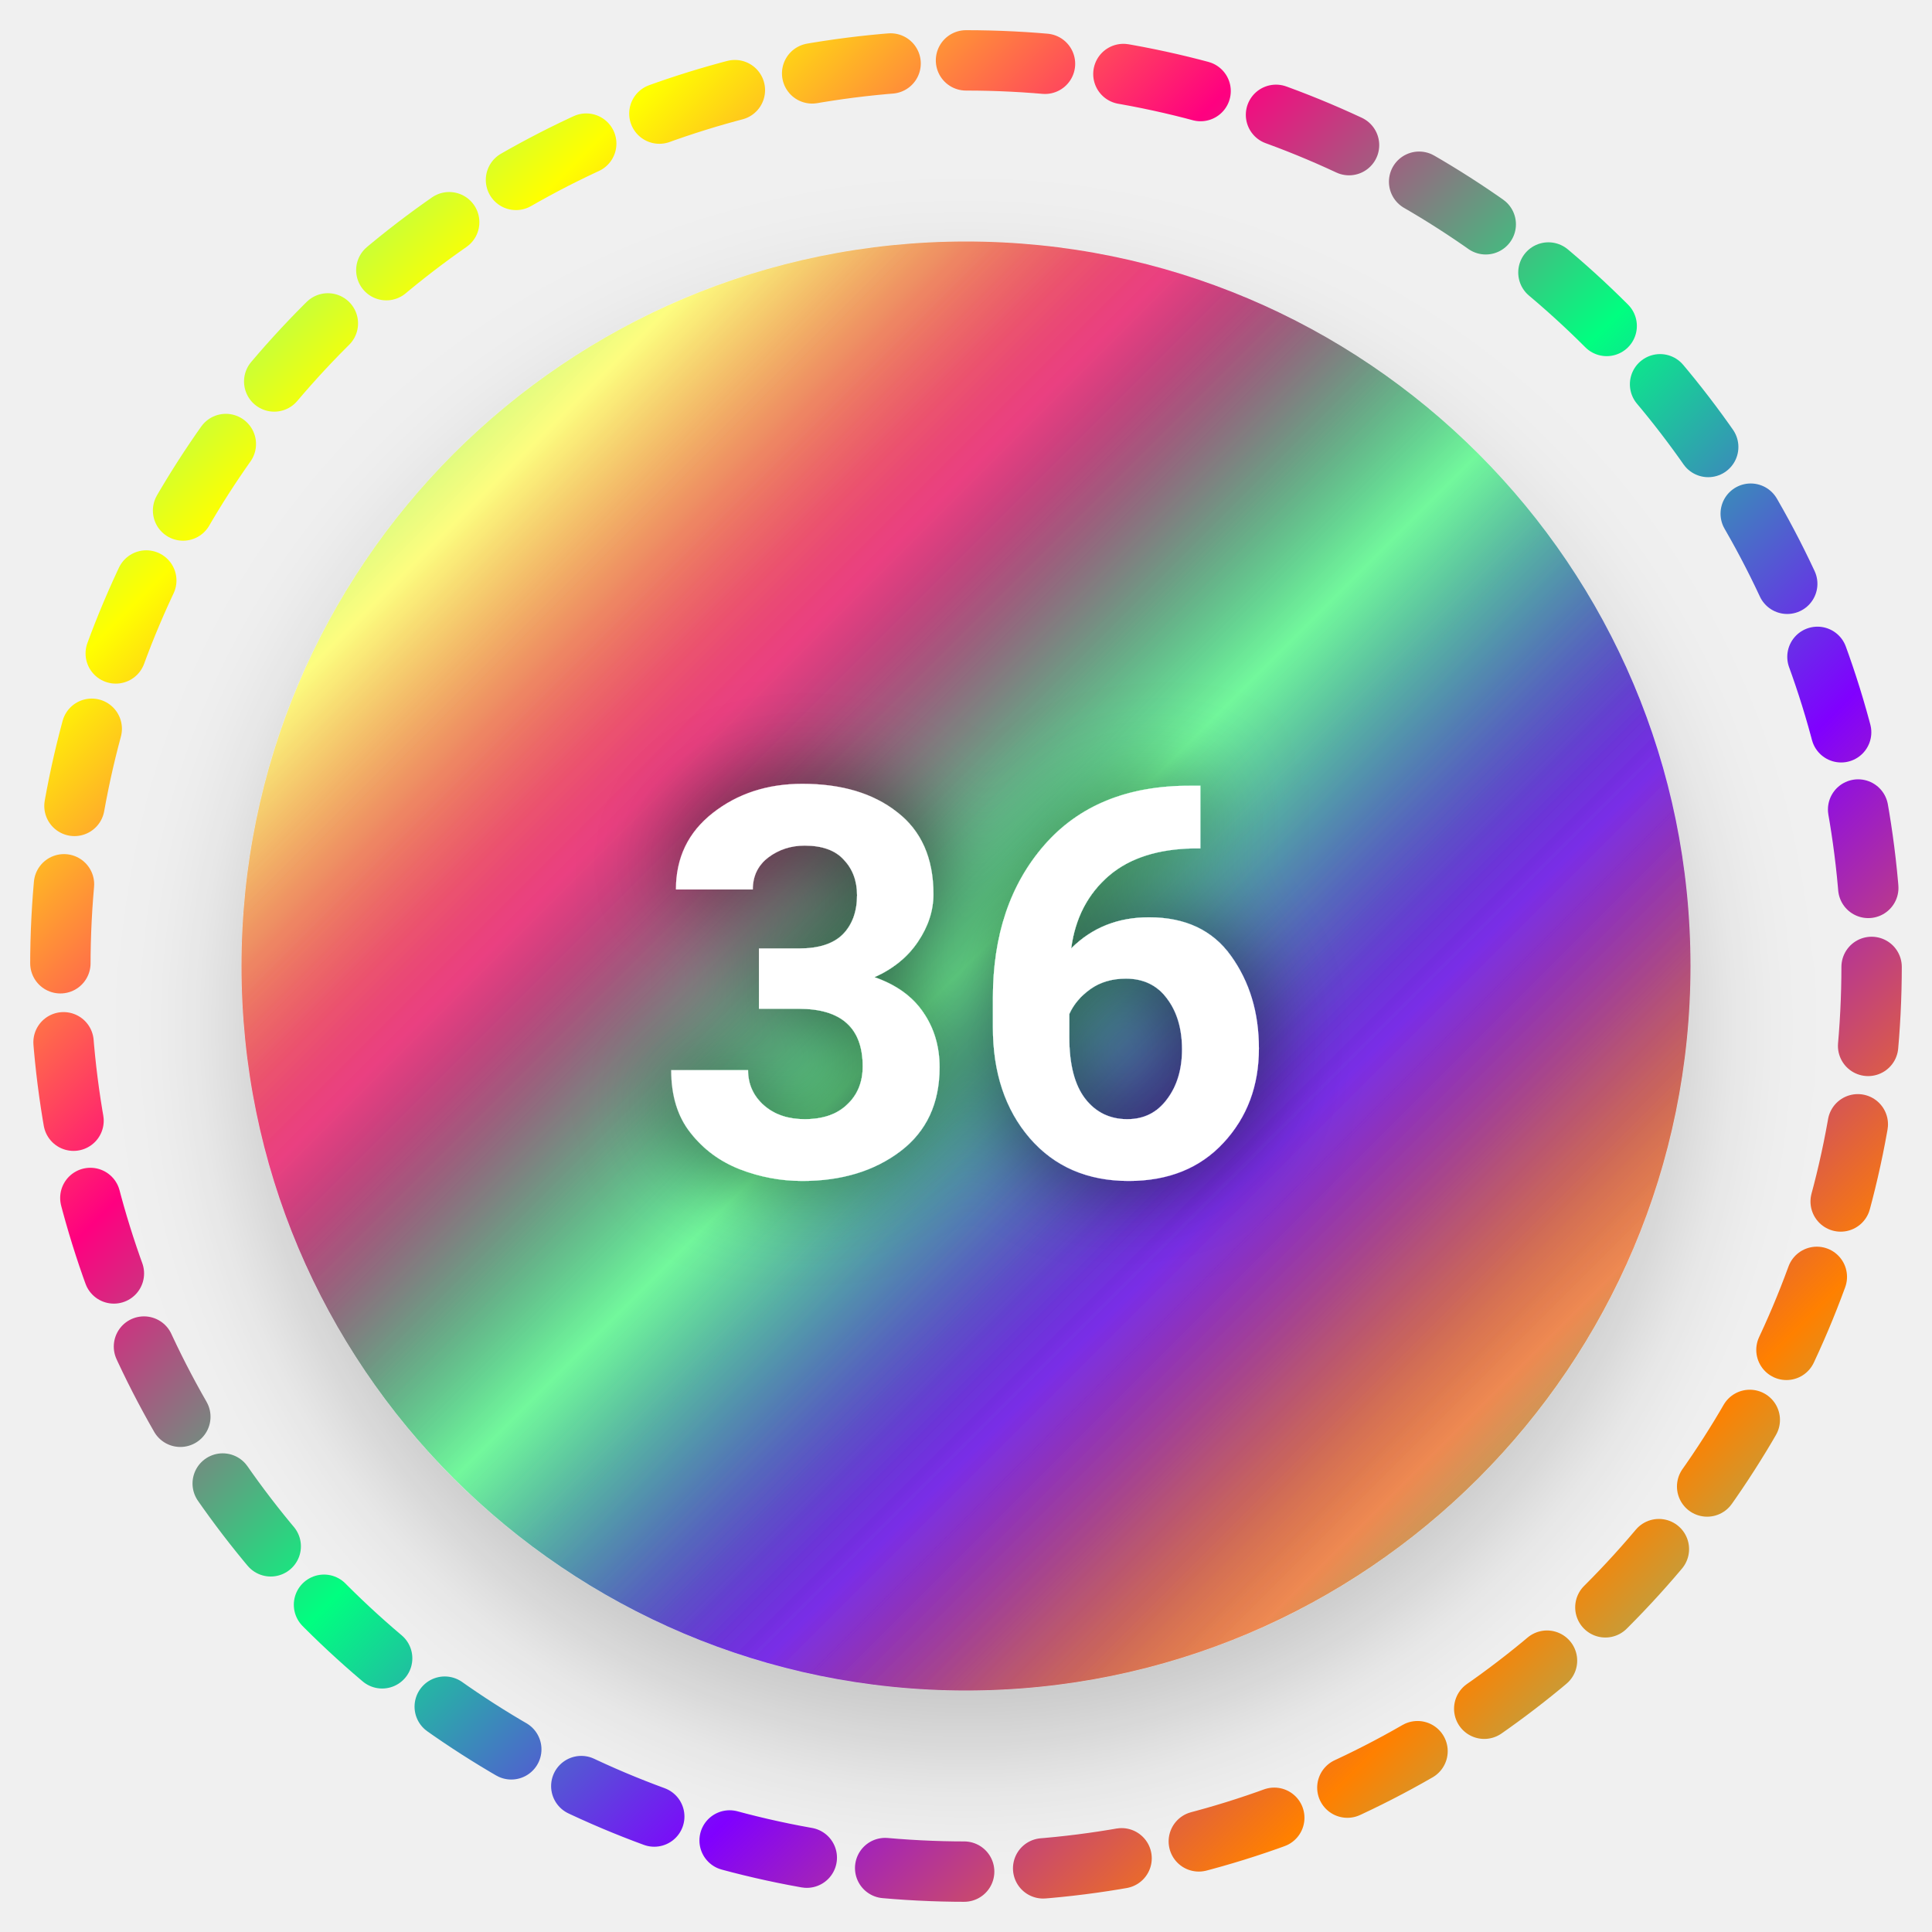
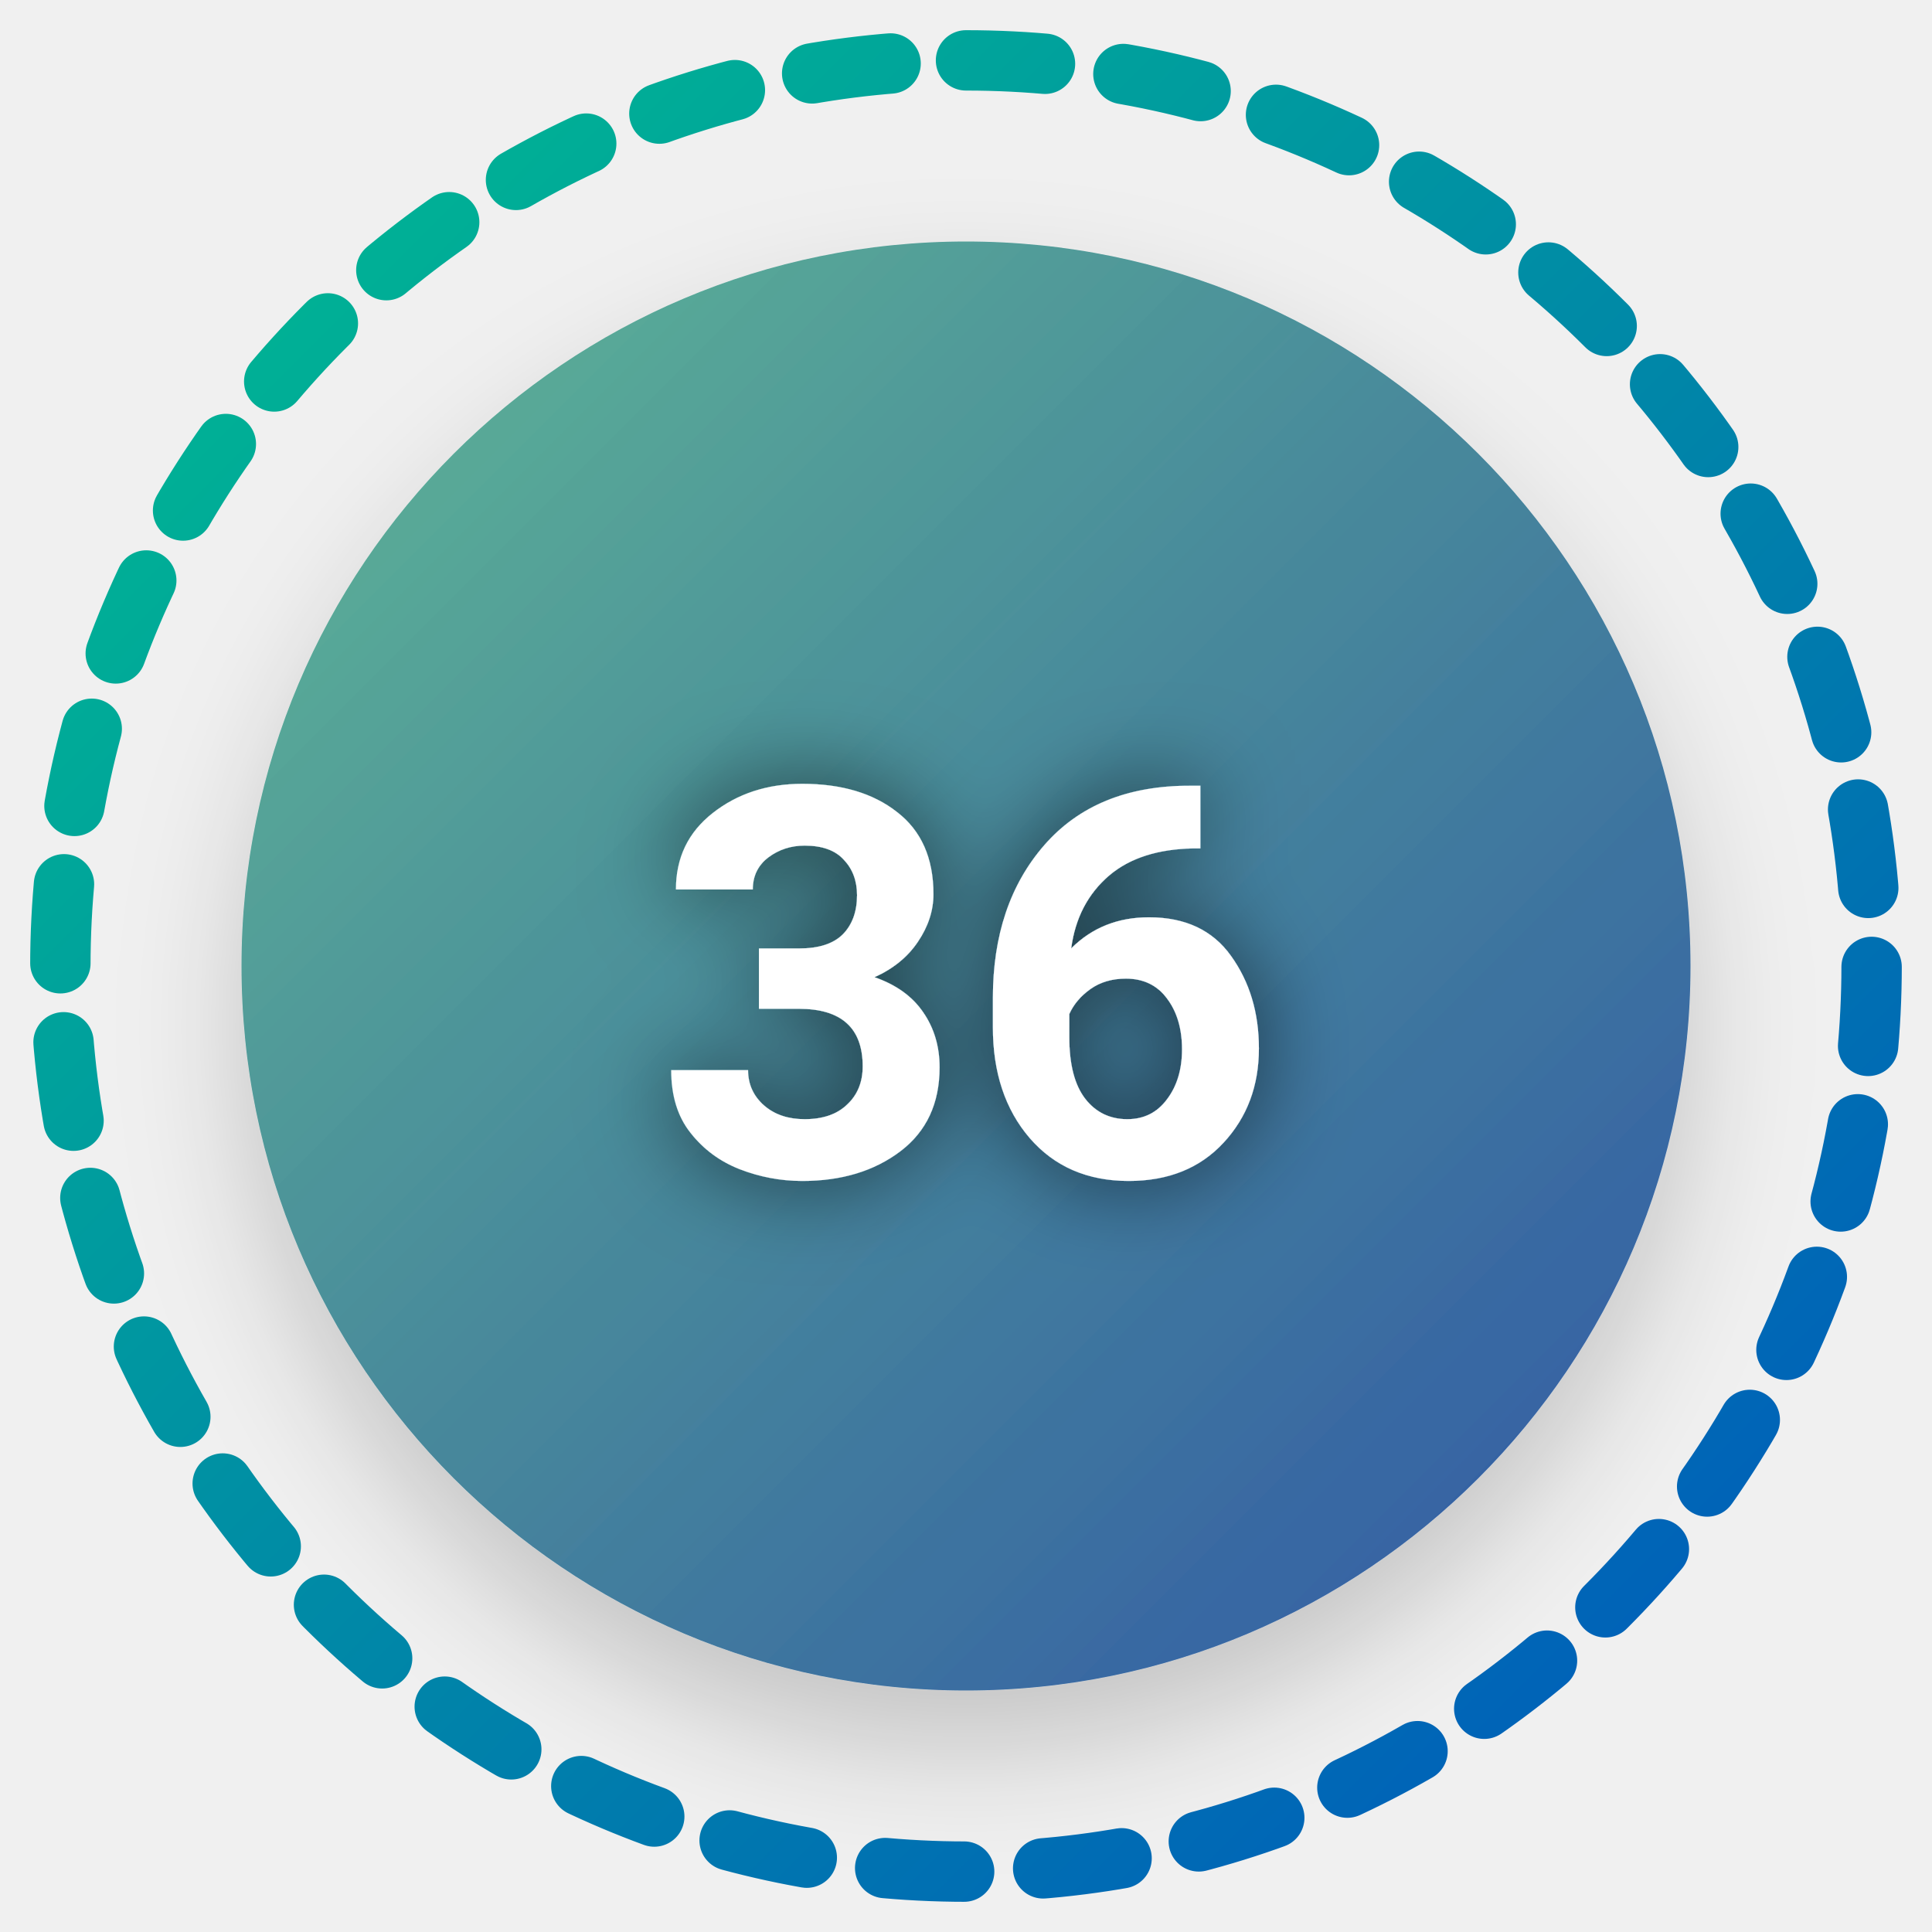
<svg xmlns="http://www.w3.org/2000/svg" width="64" height="64" viewBox="0 0 64 64" role="img" aria-label="Level 36">
  <defs>
    <linearGradient id="ring" x1="0" y1="0" x2="1" y2="1">
      <stop offset="0%" stop-color="#B87333" />
      <stop offset="100%" stop-color="#D18E52" />
    </linearGradient>
    <linearGradient id="inner" x1="0" y1="0" x2="1" y2="1">
-       <stop offset="0%" stop-color="#00ffff" />
-       <stop offset="17%" stop-color="#ffff00" />
-       <stop offset="33%" stop-color="#ff0080" />
-       <stop offset="50%" stop-color="#00ff80" />
-       <stop offset="67%" stop-color="#8000ff" />
-       <stop offset="83%" stop-color="#ff8000" />
-       <stop offset="100%" stop-color="#00ffff" />
+       <stop offset="0%" stop-color="#00be8f" />
+       <stop offset="100%" stop-color="#0055be" />
    </linearGradient>
    <filter id="shadow" x="-20%" y="-20%" width="140%" height="140%">
      <feDropShadow dx="0" dy="2" stdDeviation="2" flood-color="#000" flood-opacity=".18" />
    </filter>
    <filter id="saturation" x="-20%" y="-20%" width="140%" height="140%">
-       <feColorMatrix type="saturate" values="0.77" />
+       <feColorMatrix type="saturate" values="0.7" />
    </filter>
    <filter id="text-shadow" x="-50%" y="-50%" width="200%" height="200%">
      <feDropShadow dx="0" dy="0" stdDeviation="1.5" flood-color="#000" flood-opacity="0.6" />
    </filter>
  </defs>
  <g filter="url(#shadow)">
    <circle cx="32" cy="32" r="24" fill="url(#inner)" filter="url(#saturation)" />
  </g>
  <text x="32" y="34" font-family="'Segoe UI', 'Roboto', 'Helvetica Neue', Arial, sans-serif" font-size="150%" font-weight="700" text-anchor="middle" dominant-baseline="middle" fill="#ffffff" filter="url(#text-shadow)">36
    </text>
  <path d="M 32 2 A 30 30 0 1 1 31.999 2" fill="none" stroke="url(#inner)" stroke-width="2" stroke-linecap="round" stroke-dasharray="2.62 2.62" />
</svg>
